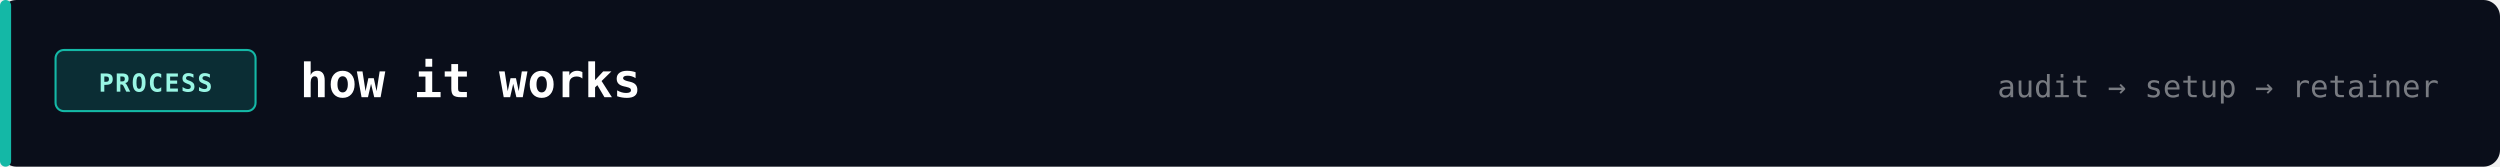
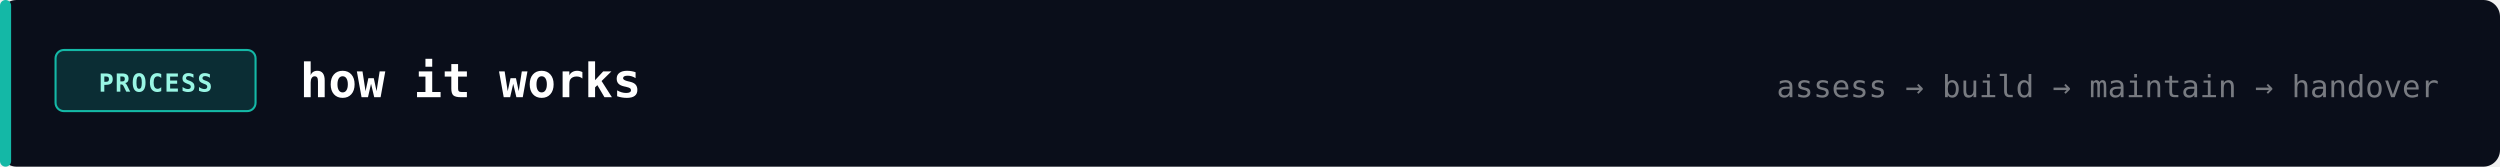
<svg xmlns="http://www.w3.org/2000/svg" width="900" height="60" viewBox="0 0 900 60">
  <rect width="900" height="60" fill="#0a0e1a" rx="6" />
  <rect x="0" y="0" width="4" height="60" fill="#14B8A6" rx="2" />
  <rect x="20" y="18" width="72" height="22" rx="3" fill="#14B8A630" stroke="#14B8A6" stroke-width="0.75" />
  <text x="56" y="33" font-family="'SF Mono',monospace" font-size="9" fill="#99F6E4" text-anchor="middle" letter-spacing="0.5" font-weight="600">PROCESS</text>
  <text x="108" y="35" font-family="'SF Mono','Fira Code',monospace" font-size="17" font-weight="700" fill="#ffffff">how it works</text>
-   <text x="878" y="35" font-family="'SF Mono',monospace" font-size="11" fill="#ffffff" opacity="0.45" text-anchor="end">audit → setup → retainer</text>
+   <text x="878" y="35" font-family="'SF Mono',monospace" font-size="11" fill="#ffffff" opacity="0.45" text-anchor="end">assess → build → maintain → handover</text>
</svg>
